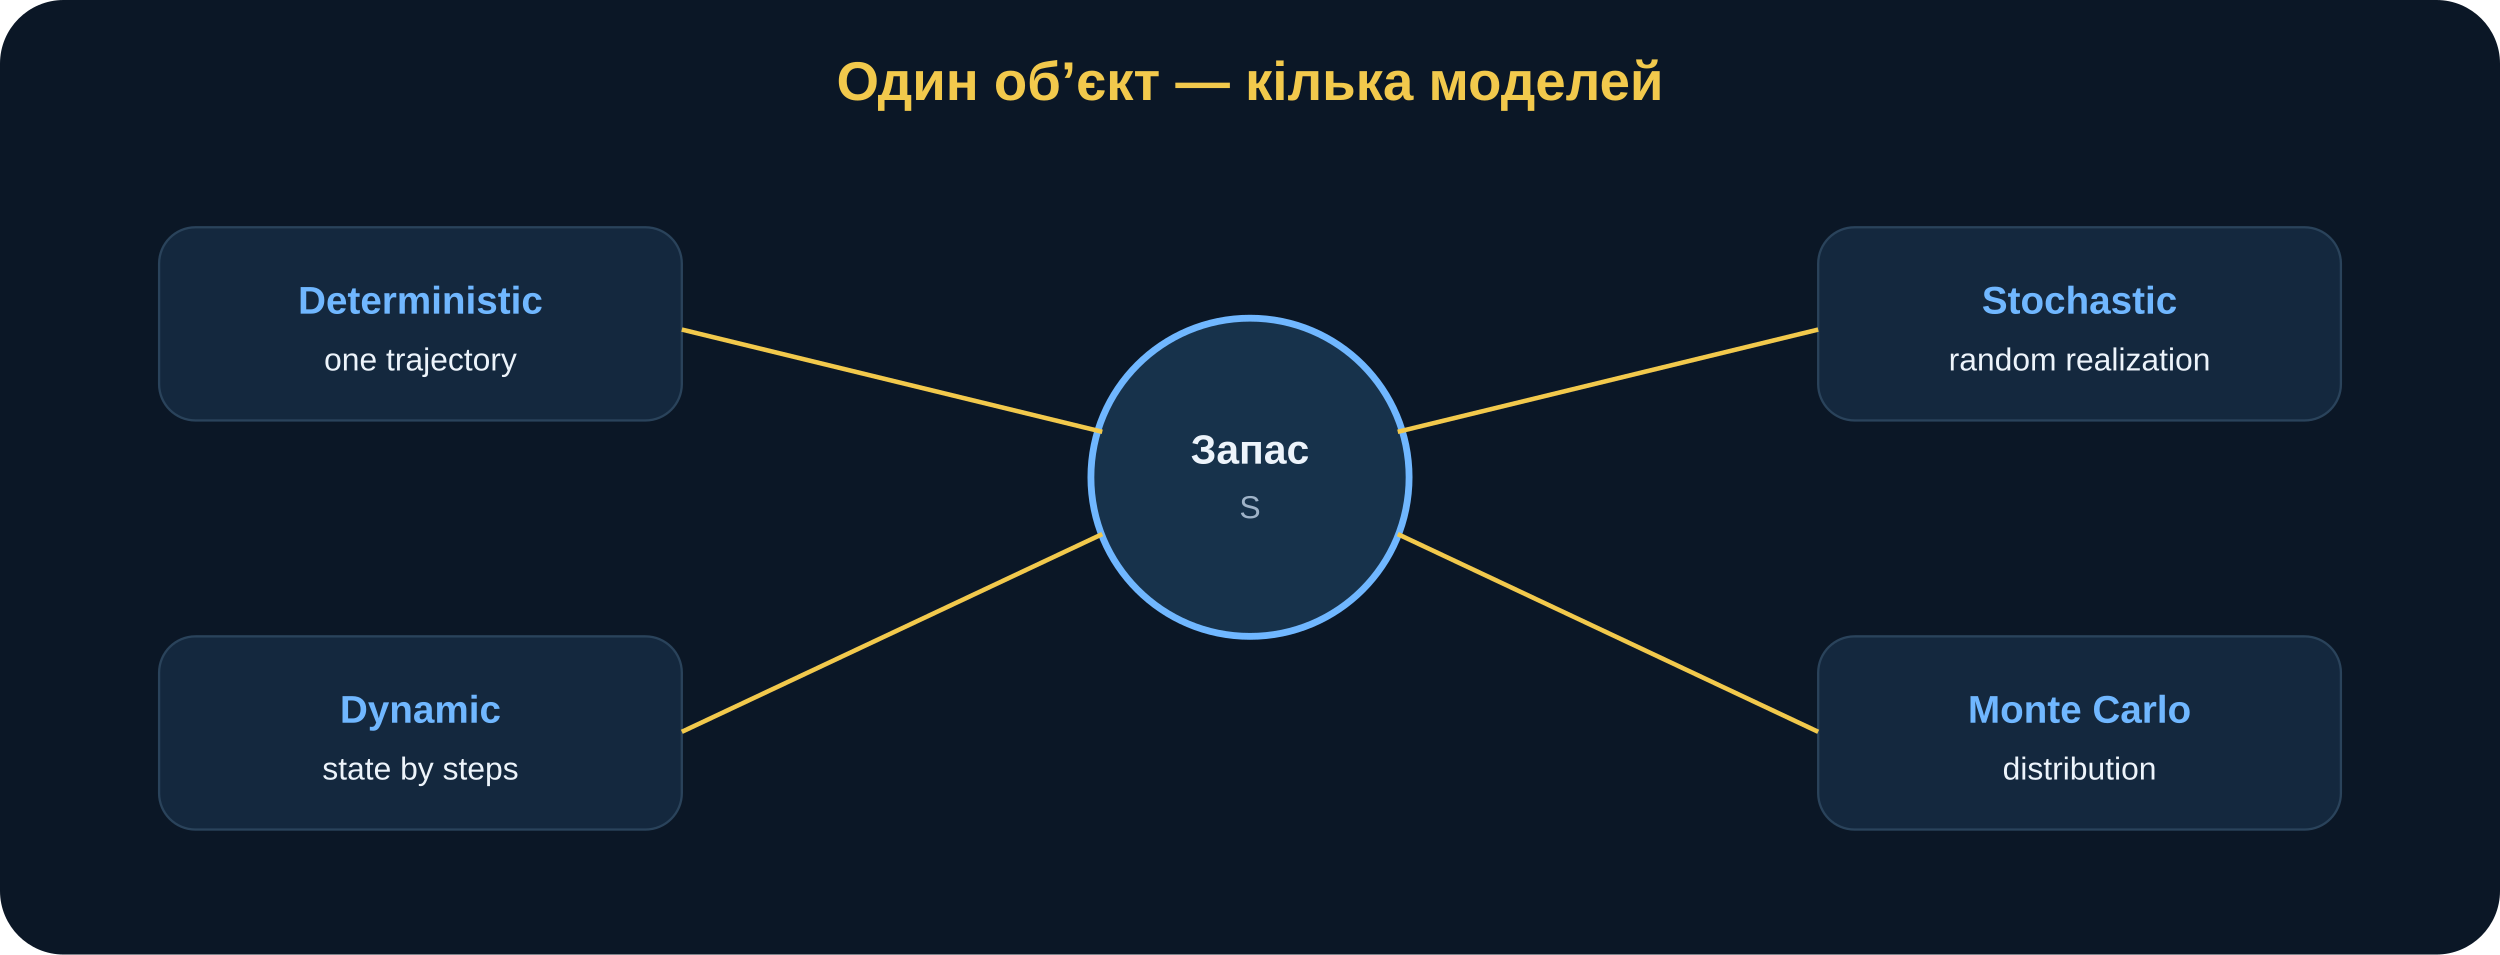
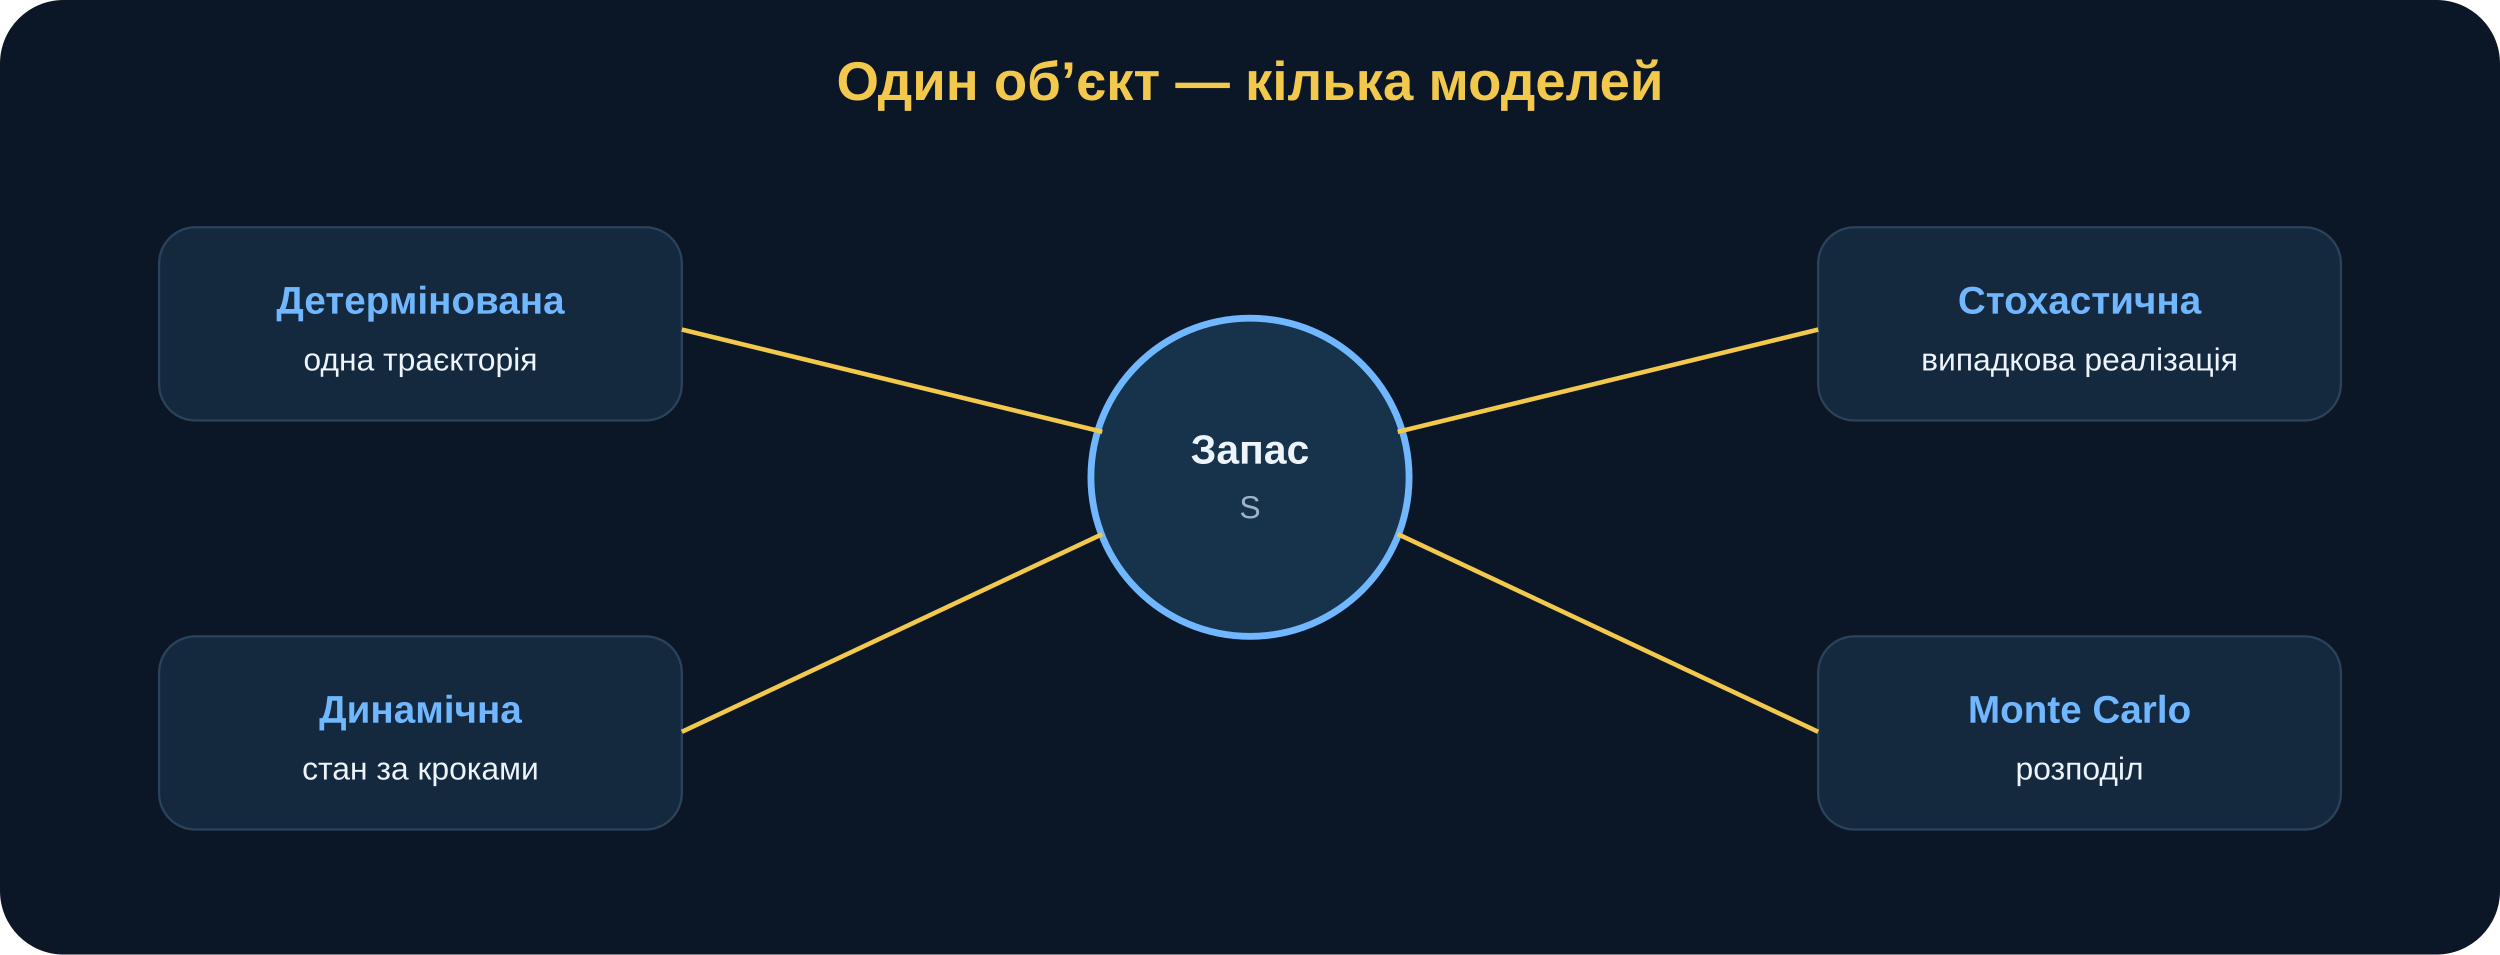
<svg xmlns="http://www.w3.org/2000/svg" viewBox="0 0 1100 420">
  <rect width="1100" height="420" rx="28" fill="#0b1726" />
  <g font-family="Arial,sans-serif">
    <text x="550" y="44" text-anchor="middle" fill="#f2c94c" font-size="24" font-weight="700">Один об’єкт — кілька моделей</text>
    <circle cx="550" cy="210" r="70" fill="#17324b" stroke="#70b7ff" stroke-width="3" />
    <text x="550" y="204" text-anchor="middle" fill="#edf4fb" font-size="18" font-weight="700">Запас</text>
    <text x="550" y="228" text-anchor="middle" fill="#9fb3c8" font-size="14">S</text>
    <g fill="#14283e" stroke="#2a435b">
      <rect x="70" y="100" width="230" height="85" rx="16" />
      <rect x="800" y="100" width="230" height="85" rx="16" />
      <rect x="70" y="280" width="230" height="85" rx="16" />
      <rect x="800" y="280" width="230" height="85" rx="16" />
    </g>
    <g text-anchor="middle">
-       <text x="185" y="138" fill="#70b7ff" font-size="17" font-weight="700">Deterministic</text>
-       <text x="185" y="163" fill="#edf4fb" font-size="14">one trajectory</text>
-       <text x="915" y="138" fill="#70b7ff" font-size="17" font-weight="700">Stochastic</text>
-       <text x="915" y="163" fill="#edf4fb" font-size="14">random realization</text>
-       <text x="185" y="318" fill="#70b7ff" font-size="17" font-weight="700">Dynamic</text>
-       <text x="185" y="343" fill="#edf4fb" font-size="14">state by steps</text>
+       <text x="185" y="138" fill="#70b7ff" font-size="17" font-weight="700">Детермінована</text>
+       <text x="185" y="163" fill="#edf4fb" font-size="14">одна траєкторія</text>
+       <text x="915" y="138" fill="#70b7ff" font-size="17" font-weight="700">Стохастична</text>
+       <text x="915" y="163" fill="#edf4fb" font-size="14">випадкова реалізація</text>
+       <text x="185" y="318" fill="#70b7ff" font-size="17" font-weight="700">Динамічна</text>
+       <text x="185" y="343" fill="#edf4fb" font-size="14">стан за кроками</text>
      <text x="915" y="318" fill="#70b7ff" font-size="17" font-weight="700">Monte Carlo</text>
-       <text x="915" y="343" fill="#edf4fb" font-size="14">distribution</text>
+       <text x="915" y="343" fill="#edf4fb" font-size="14">розподіл</text>
    </g>
    <g stroke="#f2c94c" stroke-width="2">
      <line x1="300" y1="145" x2="485" y2="190" />
      <line x1="800" y1="145" x2="615" y2="190" />
      <line x1="300" y1="322" x2="485" y2="235" />
      <line x1="800" y1="322" x2="615" y2="235" />
    </g>
  </g>
</svg>
